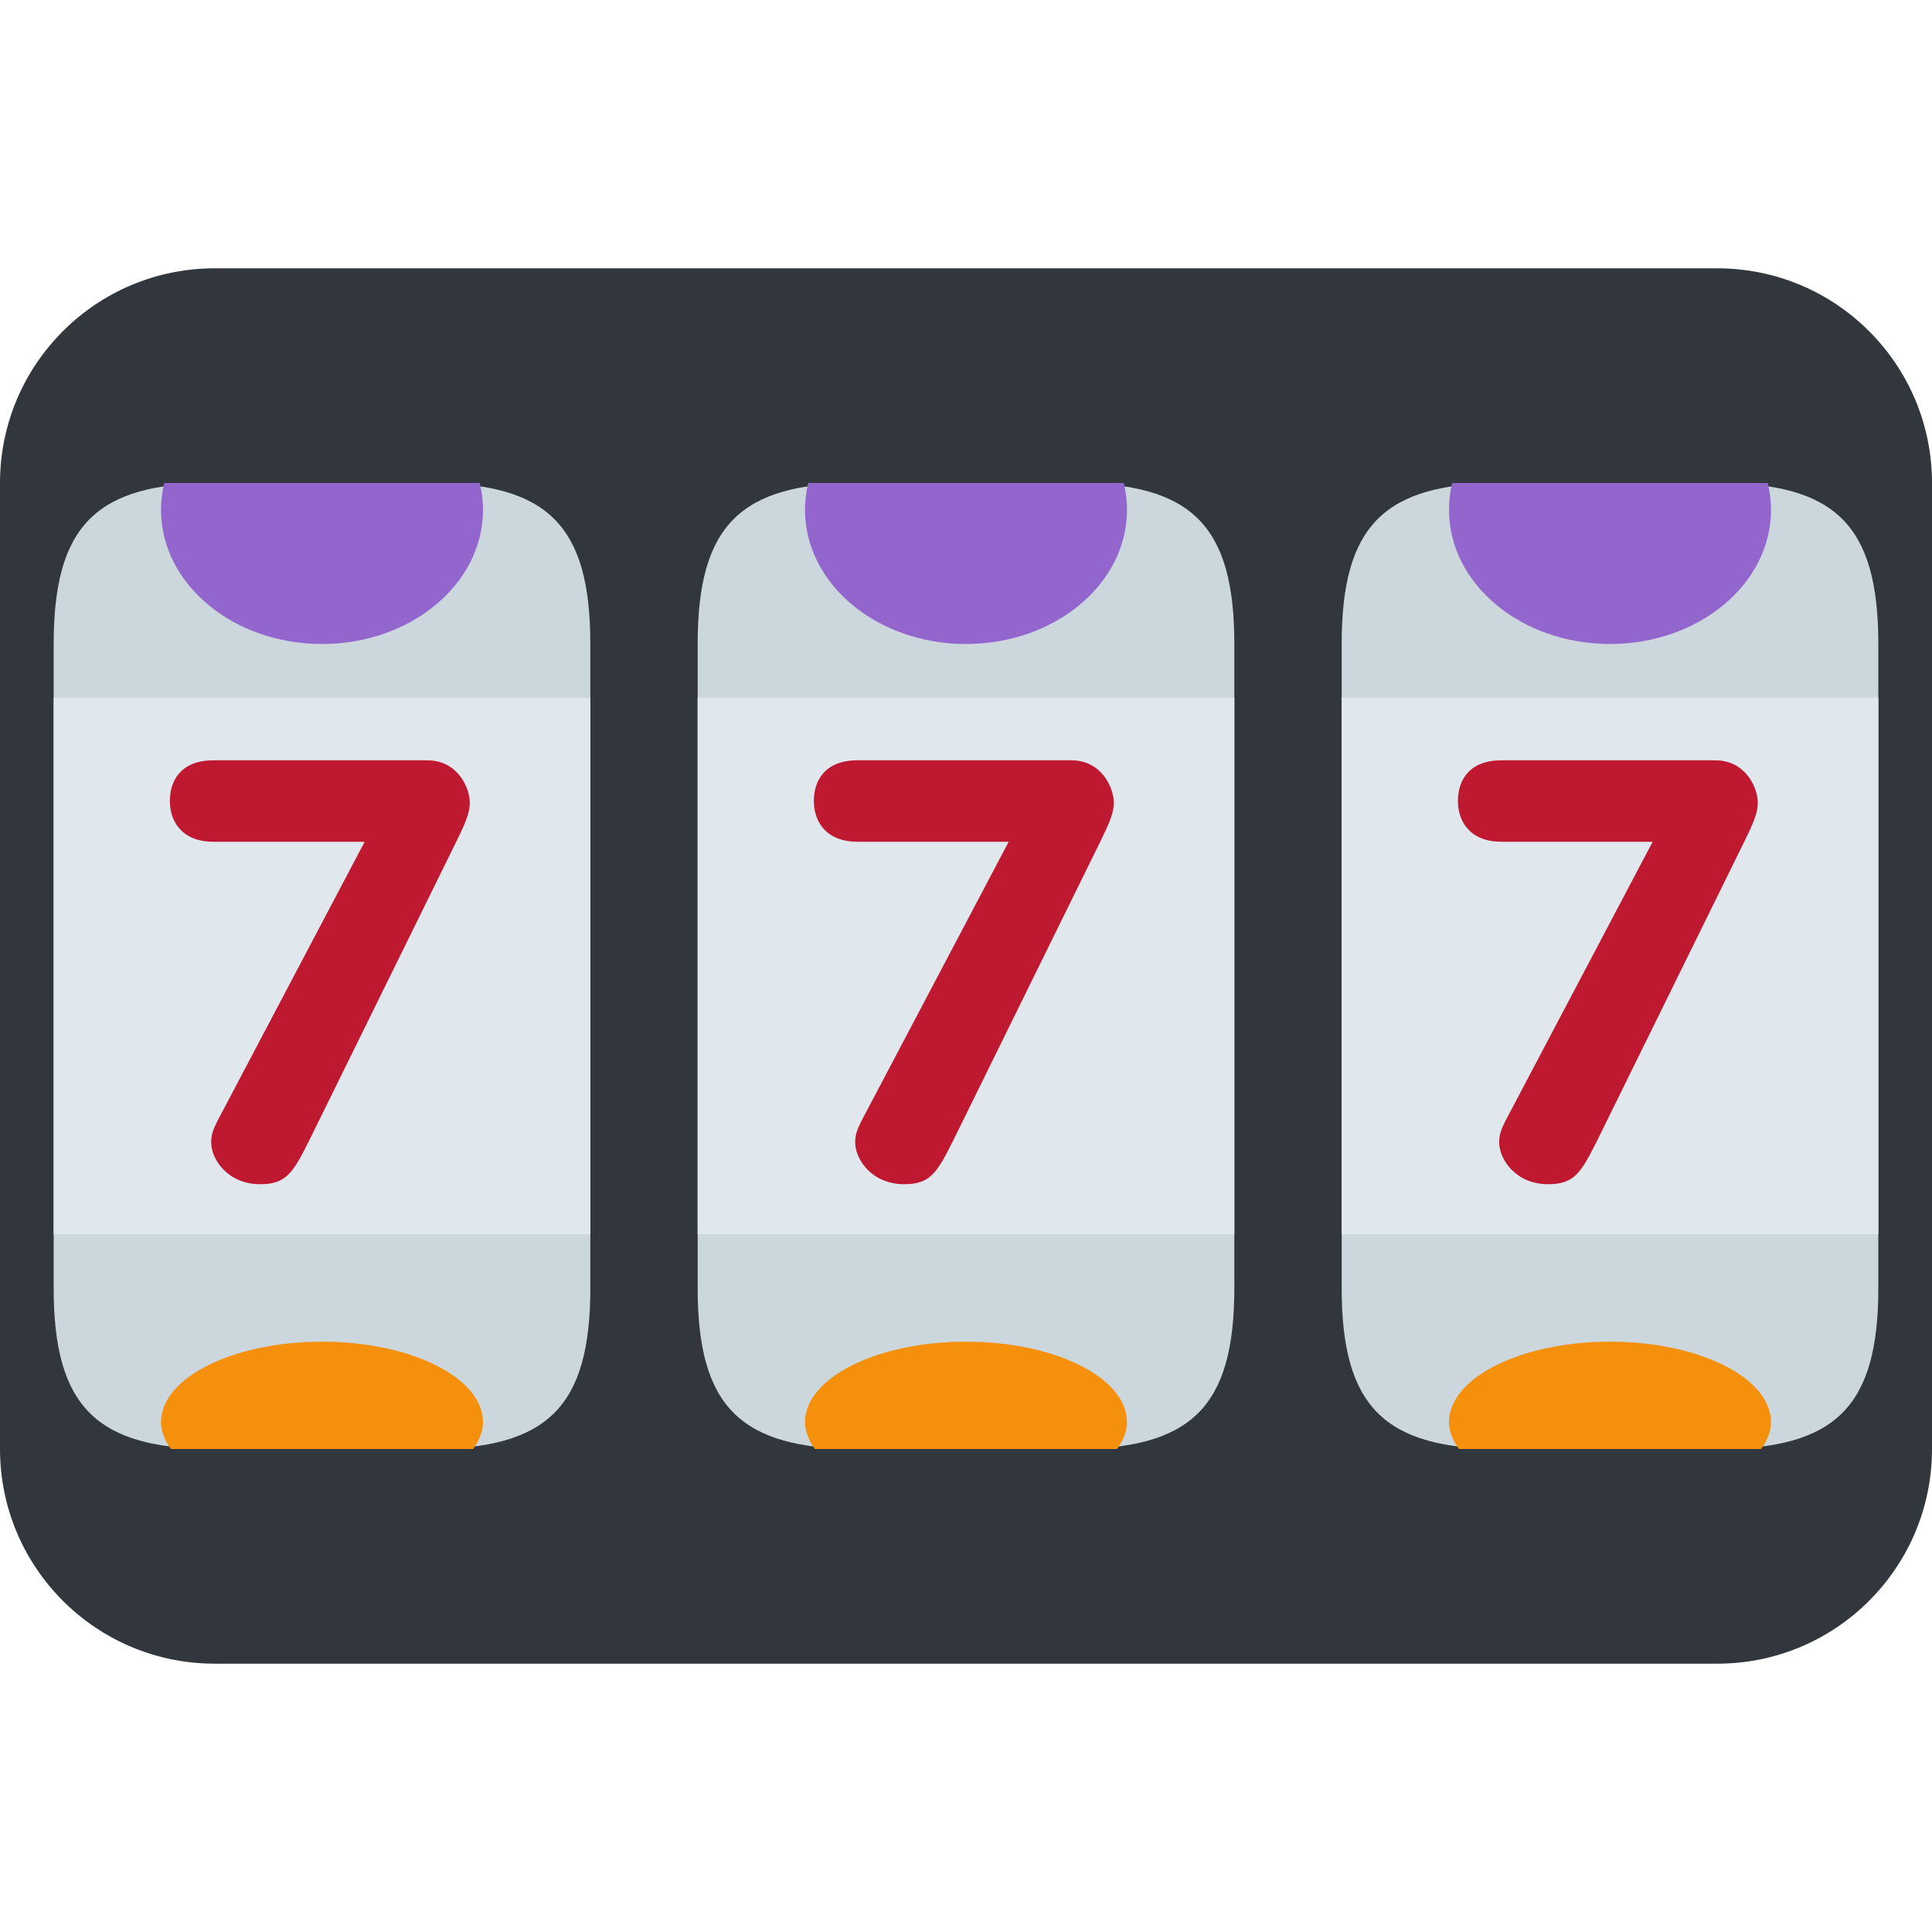
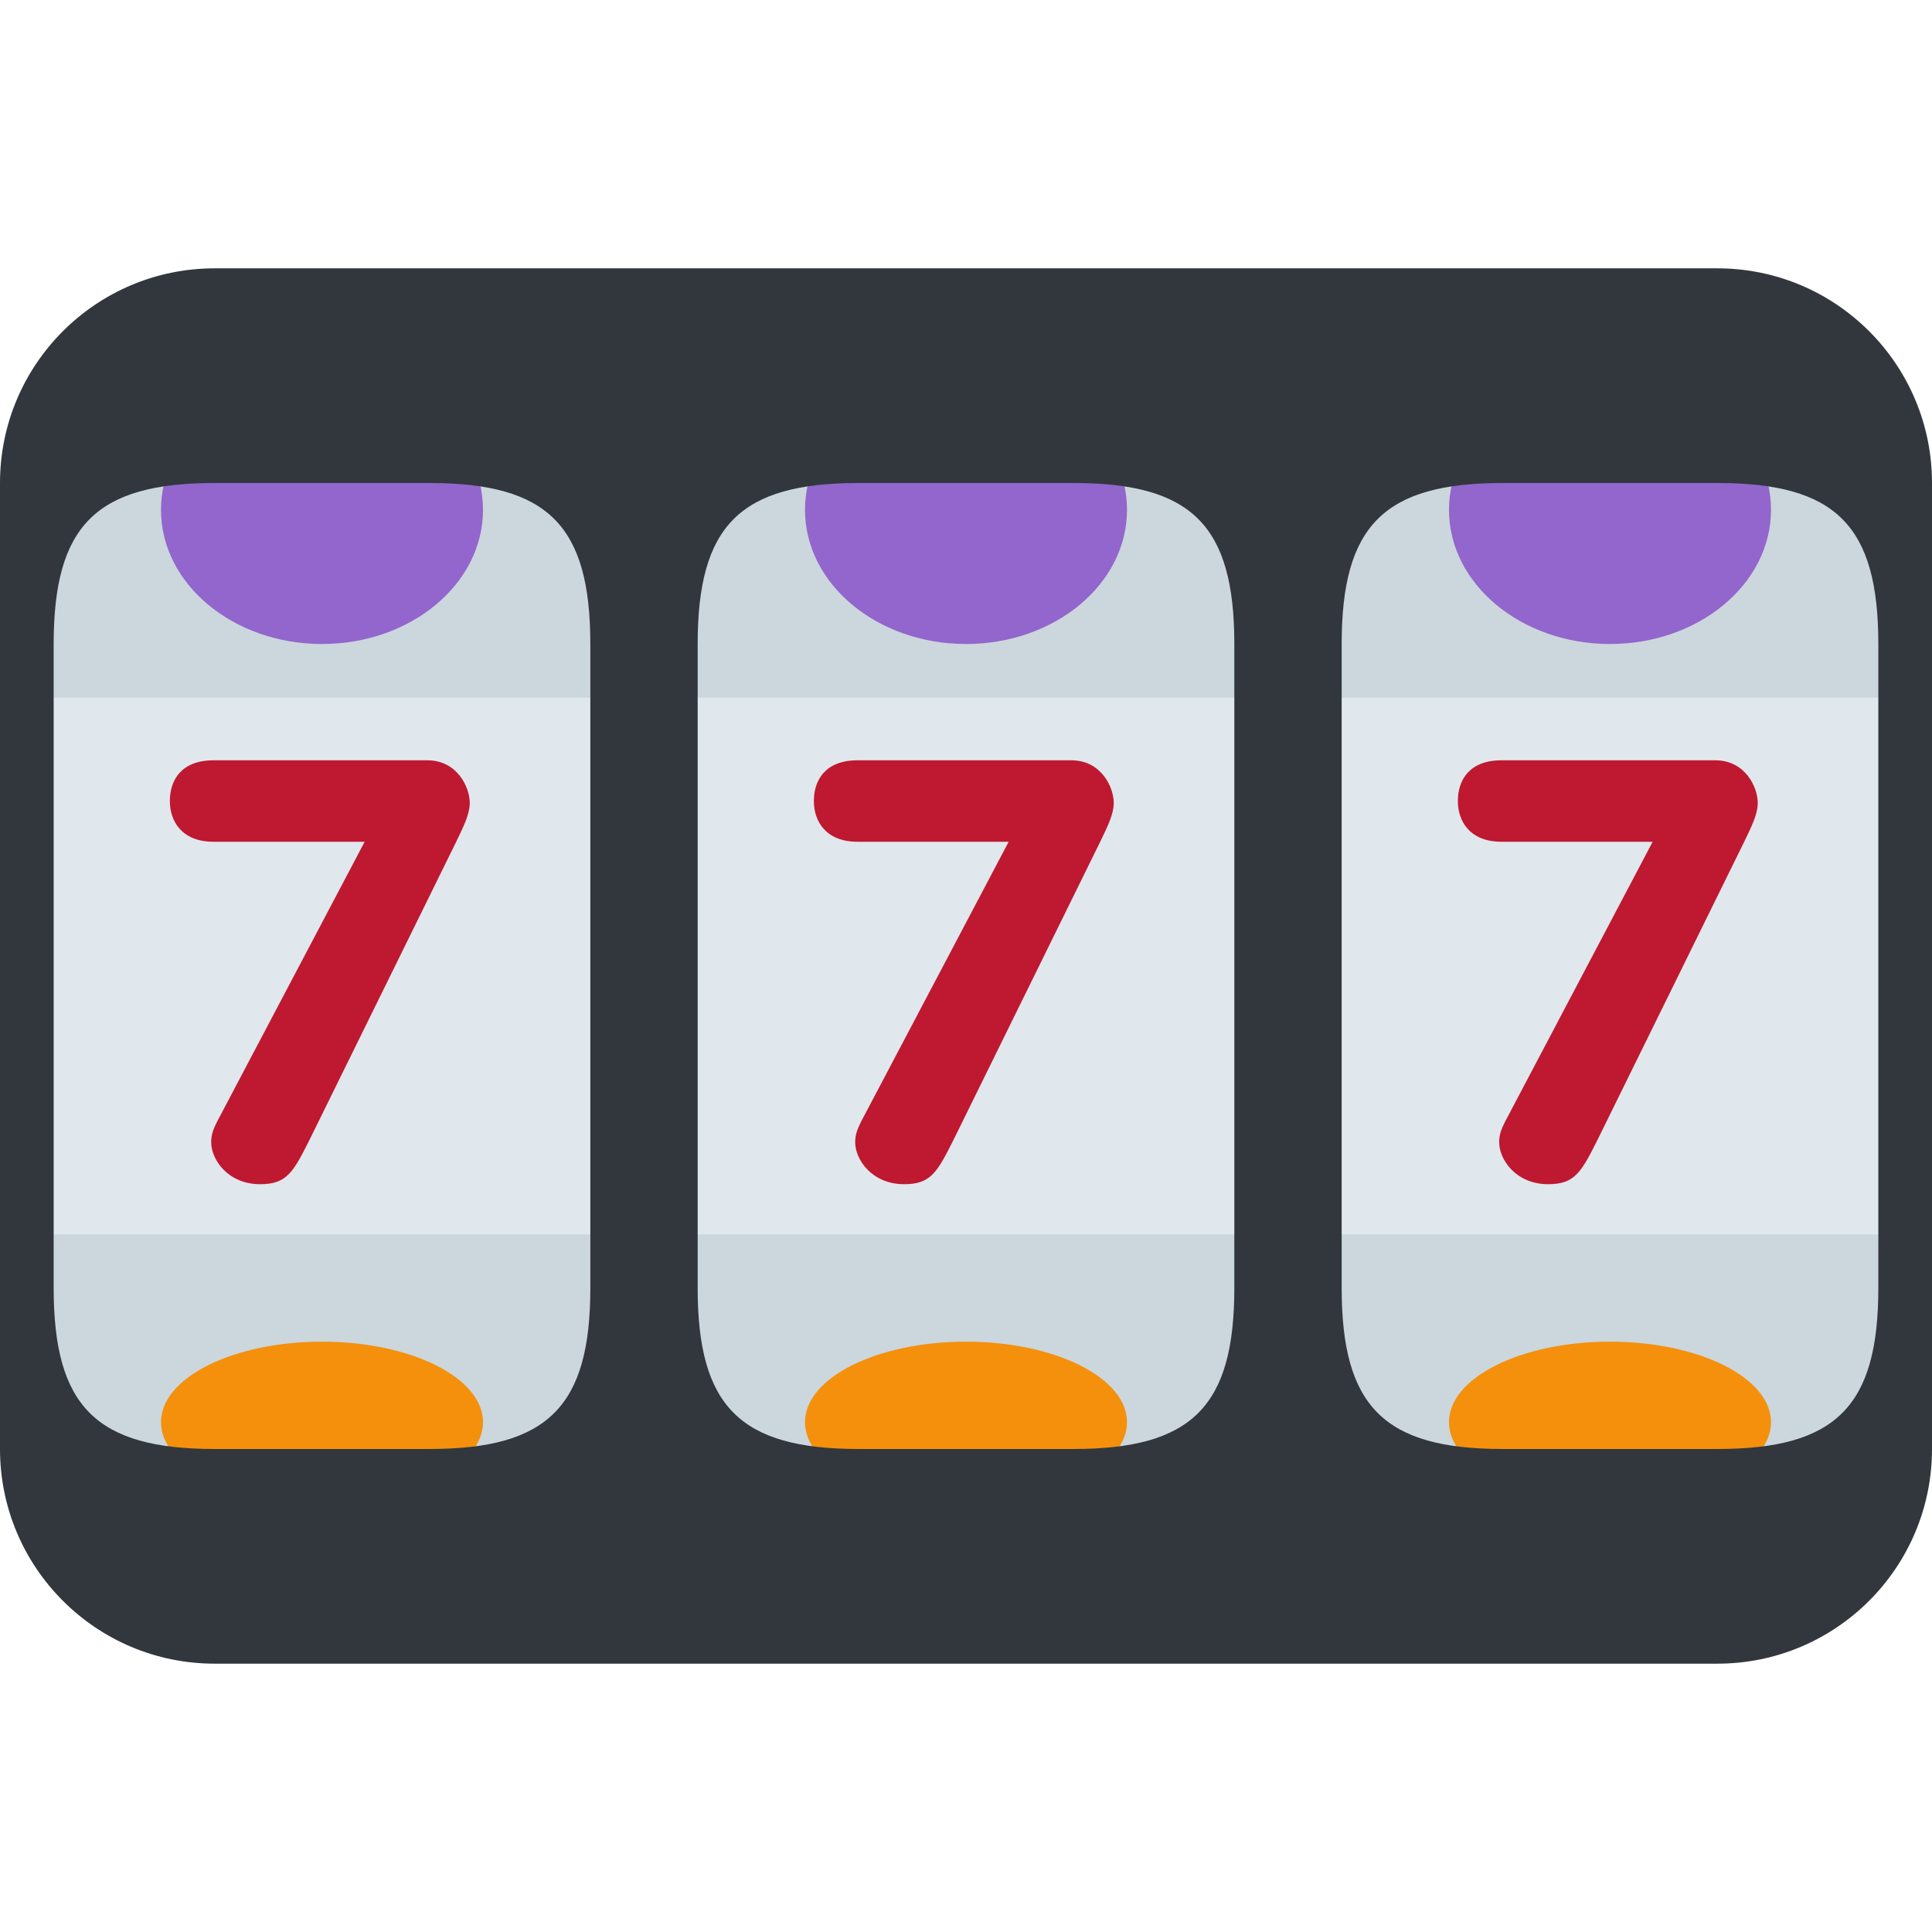
<svg xmlns="http://www.w3.org/2000/svg" viewBox="0 0 36 36">
-   <path fill="#31373D" d="M36 27c0 2.209-1.791 4-4 4H4c-2.209 0-4-1.791-4-4V9c0-2.209 1.791-4 4-4h28c2.209 0 4 1.791 4 4v18z" />
-   <path fill="#CCD6DD" d="M11 24c0 2.209-.791 3-3 3H4c-2.209 0-3-.791-3-3V12c0-2.209.791-3 3-3h4c2.209 0 3 .791 3 3v12zm12 0c0 2.209-.791 3-3 3h-4c-2.209 0-3-.791-3-3V12c0-2.209.791-3 3-3h4c2.209 0 3 .791 3 3v12zm12 0c0 2.209-.791 3-3 3h-4c-2.209 0-3-.791-3-3V12c0-2.209.791-3 3-3h4c2.209 0 3 .791 3 3v12z" />
-   <path fill="#E1E8ED" d="M1 13h10v10H1zm12 0h10v10H13zm12 0h10v10H25z" />
-   <path fill="#BE1931" d="M30.795 15.685h-2.816c-.594 0-.813-.385-.813-.759 0-.385.209-.759.813-.759h3.983c.561 0 .792.506.792.792 0 .22-.121.451-.253.726l-2.729 5.545c-.308.615-.429.836-.925.836-.604 0-.912-.463-.912-.781 0-.133.033-.232.109-.385l2.751-5.215zm-12 0h-2.816c-.594 0-.814-.385-.814-.759 0-.385.209-.759.814-.759h3.983c.561 0 .792.506.792.792 0 .22-.121.451-.253.726l-2.729 5.545c-.308.615-.429.836-.924.836-.605 0-.913-.463-.913-.781 0-.133.033-.232.11-.385l2.75-5.215zm-12 0H3.979c-.594 0-.814-.385-.814-.759 0-.385.209-.759.814-.759h3.983c.561 0 .792.506.792.792 0 .22-.121.451-.253.726L5.772 21.23c-.308.615-.429.836-.924.836-.605 0-.913-.463-.913-.781 0-.133.033-.232.11-.385l2.75-5.215z" />
-   <path fill="#9266CC" d="M3.061 9c-.04.162-.061.329-.061.5C3 10.881 4.343 12 6 12s3-1.119 3-2.5c0-.171-.021-.338-.061-.5H3.061zm12 0c-.04.162-.061.329-.061.5 0 1.381 1.343 2.5 3 2.5 1.656 0 3-1.119 3-2.5 0-.171-.021-.338-.06-.5h-5.879zM27.06 9c-.039.162-.06.329-.06.5 0 1.381 1.344 2.5 3 2.5s3-1.119 3-2.5c0-.171-.021-.338-.061-.5H27.06z" />
-   <path fill="#F4900C" d="M8.816 27c.112-.157.184-.324.184-.5 0-.828-1.343-1.5-3-1.5s-3 .672-3 1.5c0 .176.072.343.184.5h5.632zm12 0c.112-.157.184-.324.184-.5 0-.828-1.344-1.5-3-1.5-1.657 0-3 .672-3 1.5 0 .176.072.343.184.5h5.632zm12 0c.112-.157.184-.324.184-.5 0-.828-1.344-1.5-3-1.5s-3 .672-3 1.5c0 .176.072.343.184.5h5.632z" />
+   <path fill="#CCD6DD" d="M 0.5,10 a 2,2 0 01 2,-2 h31 a 2,2 0 01 2,2 v16 a 2,2 0 01 -2,2 h-31 a 2,2 0 01 -2,-2 v-16 Z" />
+   <path fill="#E1E8ED" d="M 0.5,13 h35 v10 h-35 v-10 Z" />
+   <ellipse rx="3" ry="1.5" cx="6" cy="26.5" fill="#F4900C" />
+   <ellipse rx="3" ry="1.5" cx="18" cy="26.5" fill="#F4900C" />
+   <ellipse rx="3" ry="1.5" cx="30" cy="26.5" fill="#F4900C" />
+   <ellipse rx="3" ry="2.5" cx="6" cy="9.5" fill="#9266CC" />
+   <ellipse rx="3" ry="2.5" cx="18" cy="9.5" fill="#9266CC" />
+   <ellipse rx="3" ry="2.5" cx="30" cy="9.5" fill="#9266CC" />
+   <path d="M 6.795,15.685 h-2.816 c -0.594,0 -0.814,-0.385 -0.814,-0.759 c 0,-0.385 0.209,-0.759 0.814,-0.759 h3.983 c 0.561,0 0.791,0.506 0.791,0.792 c 0,0.22 -0.121,0.451 -0.252,0.726 l -2.729,5.545 c -0.308,0.616 -0.429,0.836 -0.924,0.836 c -0.605,0 -0.913,-0.463 -0.913,-0.781 c 0,-0.133 0.033,-0.231 0.11,-0.385 l 2.75,-5.215 Z" fill="#BE1931" />
+   <path d="M 18.795,15.685 h-2.816 c -0.594,0 -0.814,-0.385 -0.814,-0.759 c 0,-0.385 0.209,-0.759 0.814,-0.759 h3.983 c 0.561,0 0.791,0.506 0.791,0.792 c 0,0.22 -0.121,0.451 -0.252,0.726 l -2.729,5.545 c -0.308,0.616 -0.429,0.836 -0.924,0.836 c -0.605,0 -0.913,-0.463 -0.913,-0.781 c 0,-0.133 0.033,-0.231 0.11,-0.385 l 2.75,-5.215 Z" fill="#BE1931" />
+   <path d="M 30.795,15.685 h-2.816 c -0.594,0 -0.814,-0.385 -0.814,-0.759 c 0,-0.385 0.209,-0.759 0.814,-0.759 h3.983 c 0.561,0 0.791,0.506 0.791,0.792 c 0,0.22 -0.121,0.451 -0.252,0.726 l -2.729,5.545 c -0.308,0.616 -0.429,0.836 -0.924,0.836 c -0.605,0 -0.913,-0.463 -0.913,-0.781 c 0,-0.133 0.033,-0.231 0.11,-0.385 l 2.75,-5.215 Z" fill="#BE1931" />
+   <path d="M 36,27 a 4,4 0 01 -4,4 h-28 a 4,4 0 01 -4,-4 v-18 a 4,4 0 01 4,-4 h28 a 4,4 0 01 4,4 v18 Z M 11,24 v-12 c 0,-2.209 -0.791,-3 -3,-3 h-4 c -2.209,0 -3,0.791 -3,3 v12 c 0,2.209 0.791,3 3,3 h4 c 2.209,0 3,-0.791 3,-3 Z M 23,24 v-12 c 0,-2.209 -0.791,-3 -3,-3 h-4 c -2.209,0 -3,0.791 -3,3 v12 c 0,2.209 0.791,3 3,3 h4 c 2.209,0 3,-0.791 3,-3 Z M 35,24 v-12 c 0,-2.209 -0.791,-3 -3,-3 h-4 c -2.209,0 -3,0.791 -3,3 v12 c 0,2.209 0.791,3 3,3 h4 c 2.209,0 3,-0.791 3,-3 Z" fill="#31373D" />
</svg>
